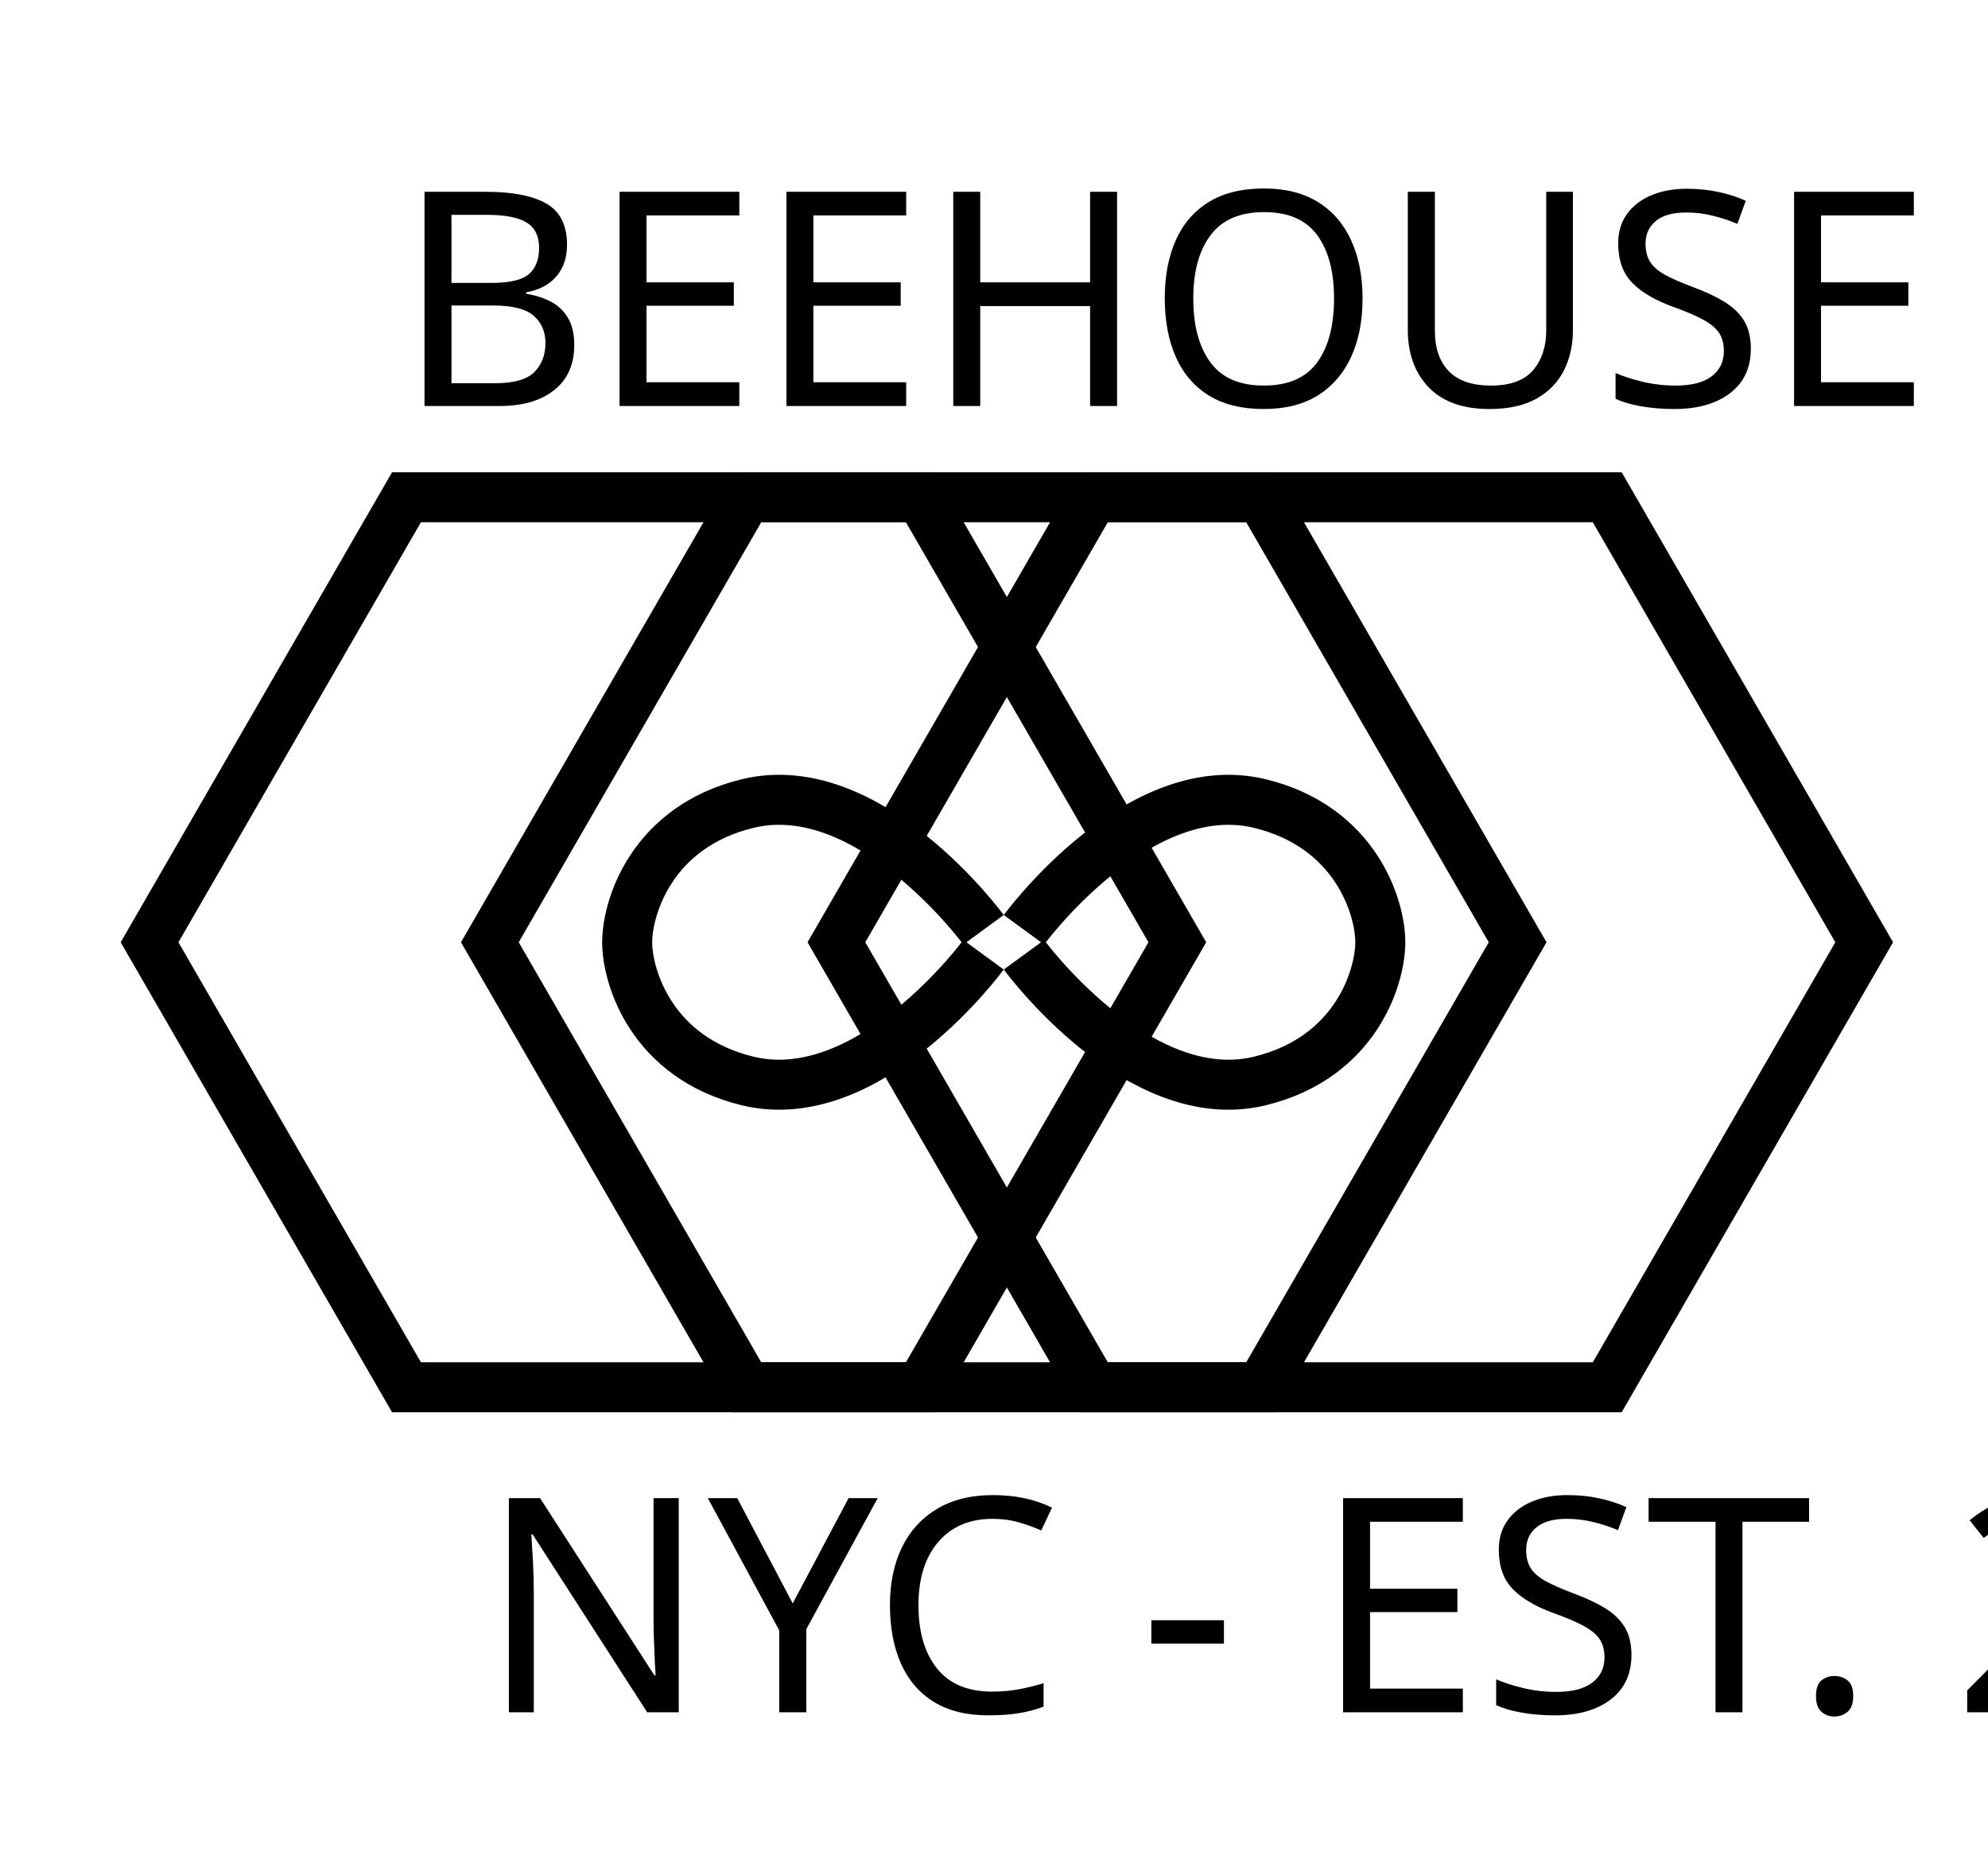
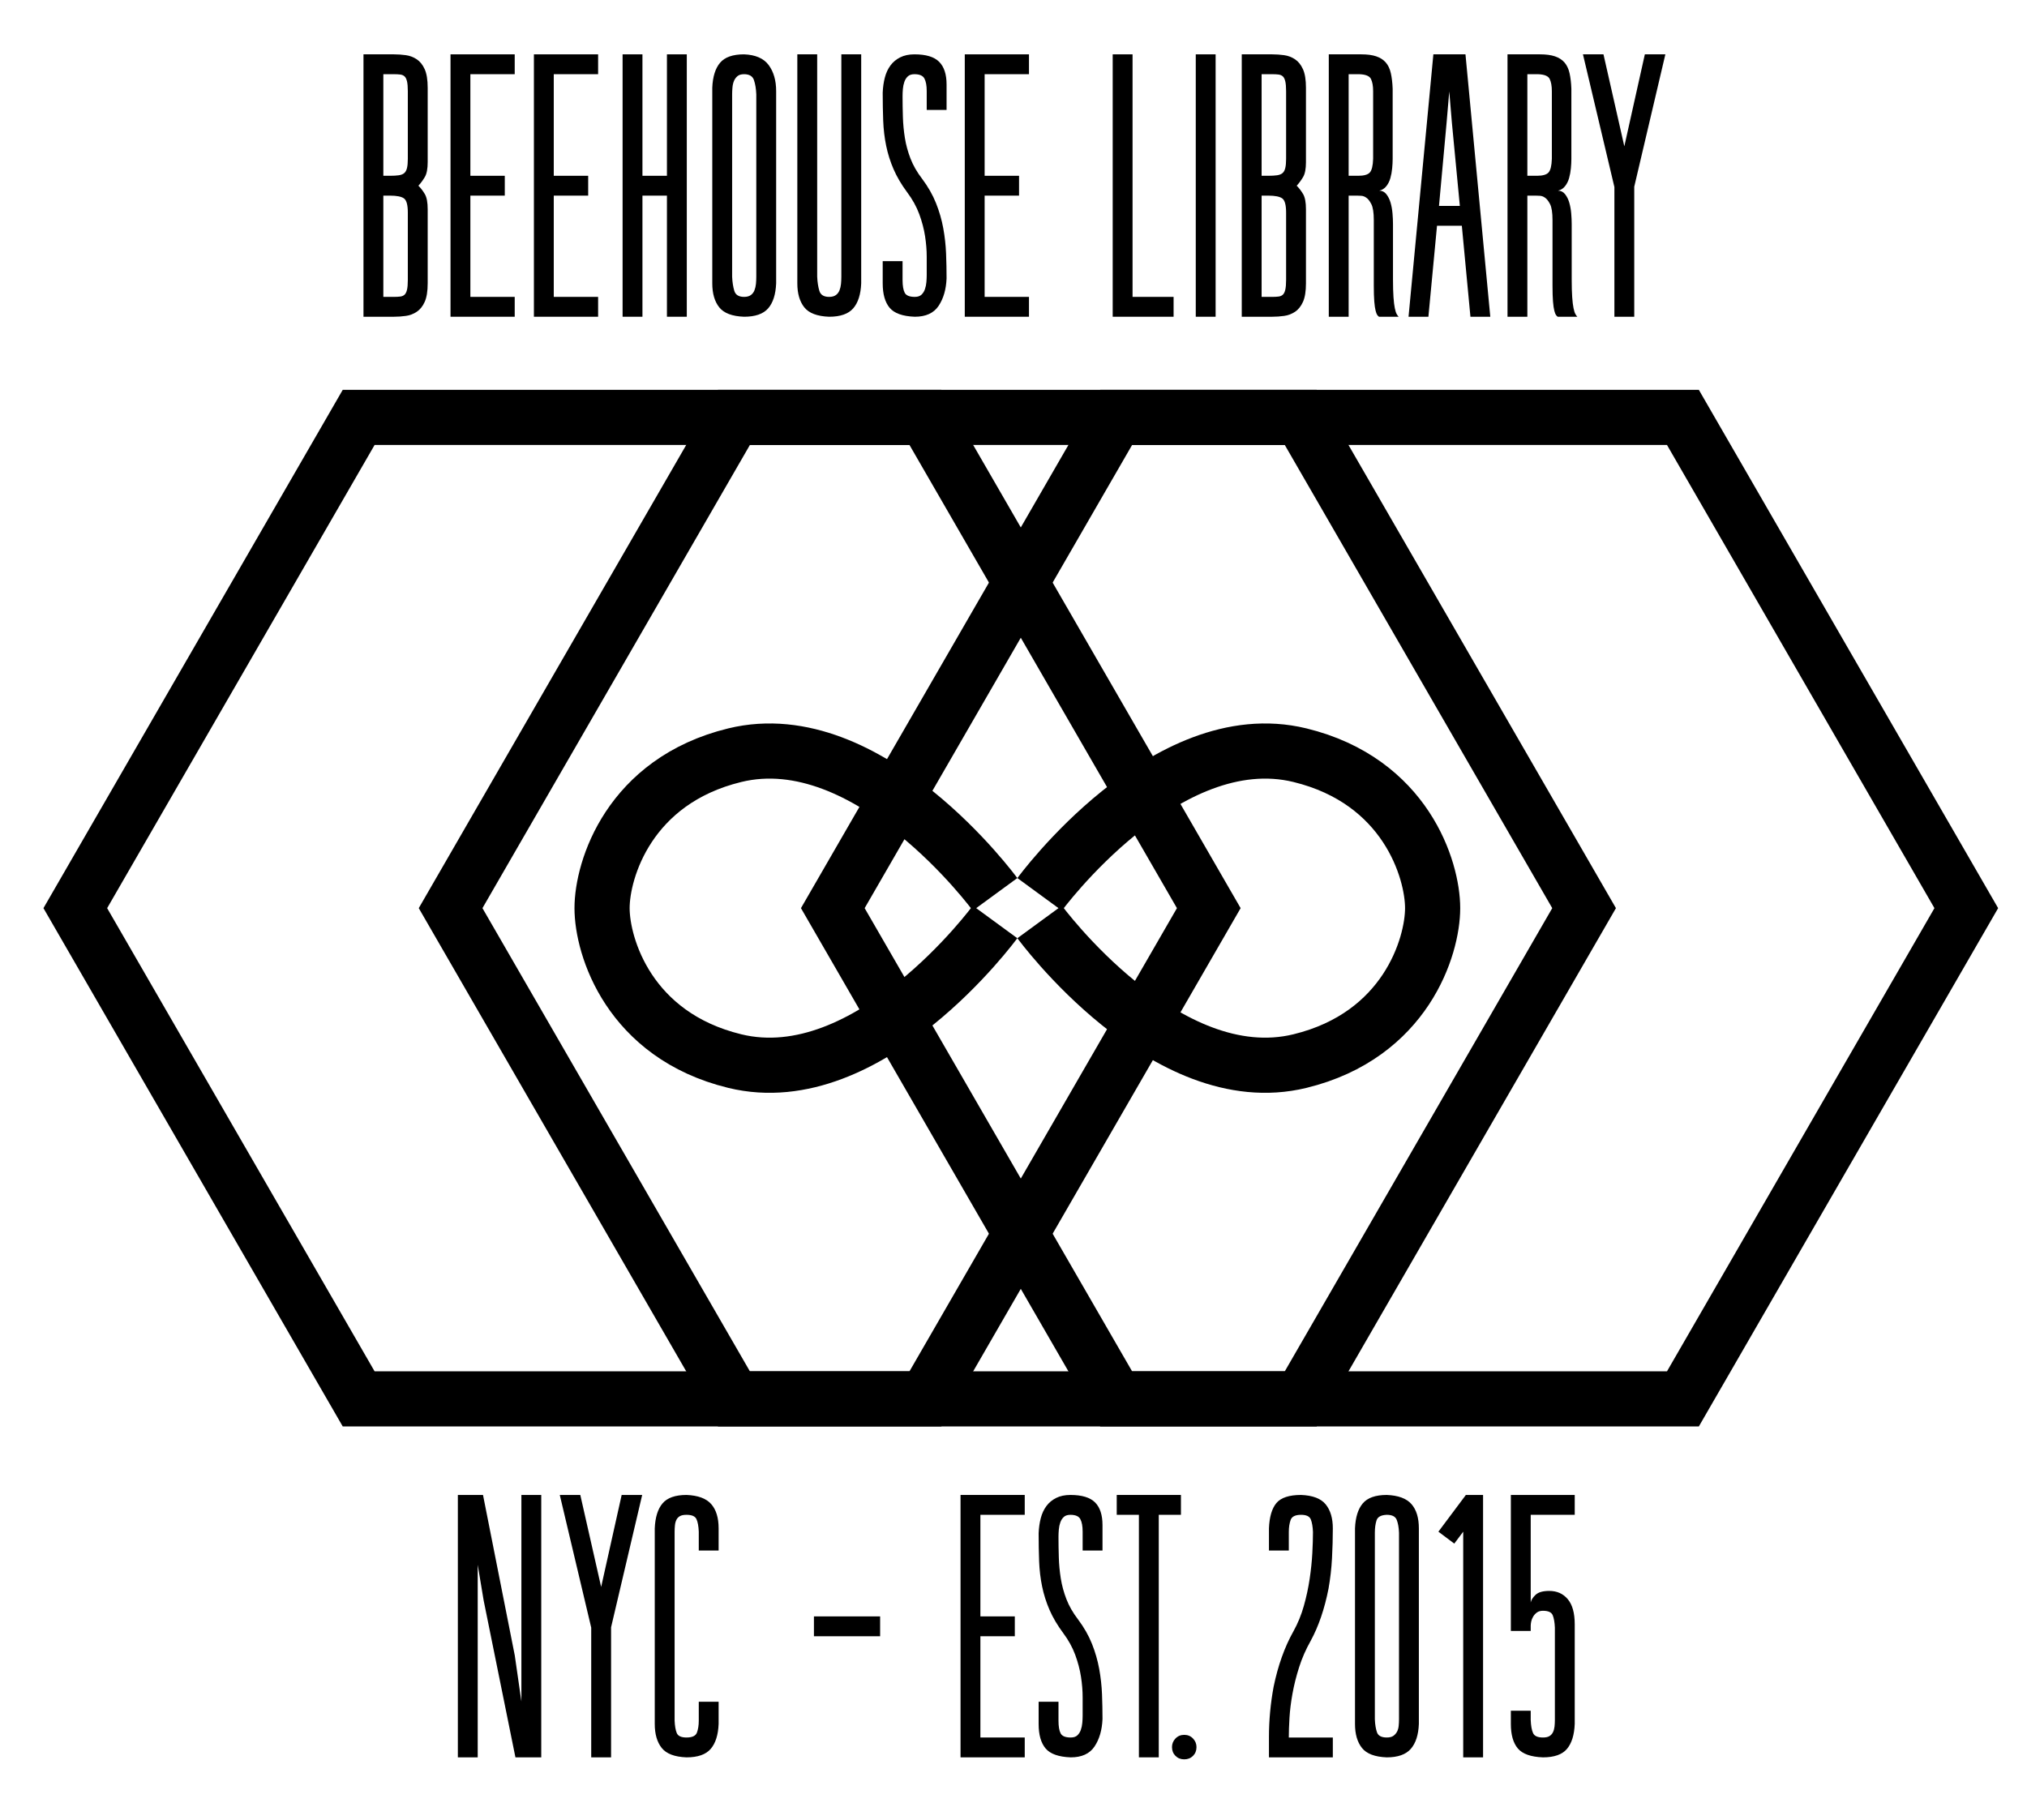
- <svg xmlns="http://www.w3.org/2000/svg" version="1.1" x="0px" y="0px" width="318px" height="298px" viewBox="-19.303 -21.915 318 298" overflow="visible" enable-background="new -19.303 -21.915 318 298" xml:space="preserve">
+ <svg xmlns="http://www.w3.org/2000/svg" version="1.1" x="0px" y="0px" width="294px" height="264px" viewBox="-6.303 -7.883 294 264" overflow="visible" enable-background="new -6.303 -7.883 294 264" xml:space="preserve">
  <style type="text/css">


</style>
  <defs>
</defs>
-   <polygon fill="none" stroke="#000000" stroke-width="8" stroke-miterlimit="10" points="45.719,200.01 4.619,128.822 45.719,57.634   127.92,57.634 169.021,128.822 127.92,200.01 " />
-   <polygon fill="none" stroke="#000000" stroke-width="8" stroke-miterlimit="10" points="100.154,200.01 59.054,128.822   100.154,57.634 182.355,57.634 223.456,128.822 182.355,200.01 " />
-   <polygon fill="none" stroke="#000000" stroke-width="8" stroke-miterlimit="10" points="155.59,200.01 114.489,128.822   155.59,57.634 237.791,57.634 278.891,128.822 237.791,200.01 " />
-   <path fill="none" stroke="#000000" stroke-width="8" stroke-miterlimit="10" d="M138.021,130.821c0,0-18.25,24.938-37.75,20.188  c-15.344-3.738-19.25-16.617-19.25-22.188s3.906-18.45,19.25-22.188c19.5-4.75,37.75,20.188,37.75,20.188" />
-   <path fill="none" stroke="#000000" stroke-width="8" stroke-miterlimit="10" d="M144.489,130.821c0,0,18.25,24.938,37.75,20.188  c15.344-3.738,19.25-16.617,19.25-22.188s-3.906-18.45-19.25-22.188c-19.5-4.75-37.75,20.188-37.75,20.188" />
-   <text transform="matrix(1 0 0 1 43.9453 43.0322)" font-family="'Guilder'" font-size="48">BEEHOUSE LIBRARY</text>
-   <text transform="matrix(1 0 0 1 57.4409 252.0098)" font-family="'Guilder'" font-size="48">NYC - EST. 2015</text>
+   <polygon fill="none" stroke="#000000" stroke-width="8" stroke-miterlimit="10" points="45.719,195.042 4.619,123.854   45.719,52.666 127.92,52.666 169.021,123.854 127.92,195.042 " />
+   <polygon fill="none" stroke="#000000" stroke-width="8" stroke-miterlimit="10" points="100.154,195.042 59.054,123.854   100.154,52.666 182.355,52.666 223.456,123.854 182.355,195.042 " />
+   <polygon fill="none" stroke="#000000" stroke-width="8" stroke-miterlimit="10" points="155.59,195.042 114.489,123.854   155.59,52.666 237.791,52.666 278.891,123.854 237.791,195.042 " />
+   <path fill="none" stroke="#000000" stroke-width="8" stroke-miterlimit="10" d="M138.021,125.853c0,0-18.25,24.938-37.75,20.188  c-15.344-3.738-19.25-16.617-19.25-22.188s3.906-18.45,19.25-22.188c19.5-4.75,37.75,20.188,37.75,20.188" />
+   <path fill="none" stroke="#000000" stroke-width="8" stroke-miterlimit="10" d="M144.489,125.853c0,0,18.25,24.938,37.75,20.188  c15.344-3.738,19.25-16.617,19.25-22.188s-3.906-18.45-19.25-22.188c-19.5-4.75-37.75,20.188-37.75,20.188" />
+   <path d="M55.729,15.648c0,0.96-0.137,1.672-0.408,2.136c-0.272,0.464-0.584,0.888-0.936,1.272c0.352,0.353,0.664,0.76,0.936,1.224  c0.271,0.464,0.408,1.193,0.408,2.184v10.752c0,1.152-0.144,2.048-0.432,2.688c-0.288,0.641-0.672,1.121-1.152,1.44  c-0.48,0.32-1.008,0.521-1.584,0.6c-0.576,0.081-1.152,0.12-1.728,0.12h-4.416V0h4.416c0.576,0,1.152,0.041,1.728,0.12  c0.576,0.08,1.104,0.28,1.584,0.6c0.48,0.32,0.864,0.8,1.152,1.44s0.432,1.536,0.432,2.688V15.648z M52.849,5.328  c0-0.607-0.041-1.08-0.12-1.416c-0.08-0.336-0.2-0.576-0.36-0.72C52.208,3.048,52,2.96,51.745,2.928  c-0.257-0.031-0.561-0.048-0.912-0.048h-1.536v14.736h0.96c0.512,0,0.936-0.024,1.272-0.072c0.336-0.048,0.6-0.151,0.792-0.312  c0.192-0.16,0.328-0.408,0.408-0.744c0.08-0.336,0.12-0.775,0.12-1.32V5.328z M52.849,22.944c0-1.087-0.185-1.768-0.552-2.04  c-0.368-0.271-1.048-0.408-2.04-0.408h-0.96v14.688h1.536c0.352,0,0.655-0.016,0.912-0.048c0.256-0.031,0.463-0.12,0.624-0.264  c0.16-0.144,0.28-0.384,0.36-0.72c0.08-0.336,0.12-0.808,0.12-1.416V22.944z" />
+   <path d="M61.92,2.88v14.736h4.992v2.88H61.92v14.688h6.432v2.88H59.04V0h9.312v2.88H61.92z" />
+   <path d="M74.016,2.88v14.736h4.992v2.88h-4.992v14.688h6.432v2.88h-9.312V0h9.312v2.88H74.016z" />
+   <path d="M93.311,0v38.064h-2.88V20.496h-3.552v17.568h-2.88V0h2.88v17.616h3.552V0H93.311z" />
+   <path d="M101.615,38.064c-1.728-0.064-2.928-0.52-3.6-1.368c-0.672-0.847-1.008-2.008-1.008-3.48V4.848  c0.064-1.6,0.439-2.808,1.128-3.624C98.823,0.408,99.983,0,101.615,0c1.664,0.064,2.856,0.584,3.576,1.56  c0.72,0.977,1.08,2.232,1.08,3.768v27.888c-0.064,1.601-0.449,2.808-1.152,3.624C104.415,37.656,103.247,38.064,101.615,38.064z   M101.615,2.88c-0.416,0-0.736,0.096-0.96,0.288c-0.224,0.192-0.392,0.424-0.504,0.696c-0.112,0.272-0.185,0.584-0.216,0.936  c-0.033,0.353-0.048,0.688-0.048,1.008v26.448c0.032,0.768,0.136,1.448,0.312,2.04c0.176,0.593,0.648,0.888,1.416,0.888  c0.416,0,0.744-0.088,0.984-0.264c0.24-0.175,0.416-0.408,0.528-0.696c0.112-0.288,0.184-0.6,0.216-0.936  c0.032-0.336,0.048-0.68,0.048-1.032V5.808c-0.032-0.8-0.144-1.488-0.336-2.064C102.863,3.168,102.383,2.88,101.615,2.88z" />
+   <path d="M113.951,38.064c-1.728-0.064-2.928-0.52-3.6-1.368c-0.672-0.847-1.008-2.008-1.008-3.48V0h2.88v32.256  c0.032,0.768,0.136,1.448,0.312,2.04c0.176,0.593,0.648,0.888,1.416,0.888c0.416,0,0.744-0.088,0.984-0.264  c0.24-0.175,0.416-0.408,0.528-0.696c0.112-0.288,0.184-0.6,0.216-0.936c0.032-0.336,0.048-0.68,0.048-1.032V0h2.88v33.216  c-0.064,1.601-0.449,2.808-1.152,3.624C116.75,37.656,115.583,38.064,113.951,38.064z" />
+   <path d="M126.382,38.064c-1.76-0.064-2.976-0.496-3.648-1.296c-0.672-0.8-1.008-1.984-1.008-3.552V30h2.88v2.736  c0,0.833,0.104,1.448,0.312,1.848c0.208,0.4,0.696,0.6,1.464,0.6c0.416,0,0.736-0.104,0.96-0.312  c0.223-0.208,0.391-0.472,0.504-0.792c0.112-0.32,0.184-0.664,0.216-1.032c0.032-0.367,0.048-0.711,0.048-1.032c0-0.8,0-1.68,0-2.64  s-0.08-1.96-0.24-3c-0.161-1.04-0.44-2.104-0.84-3.192c-0.401-1.087-0.984-2.144-1.752-3.168c-0.832-1.12-1.488-2.232-1.968-3.336  s-0.84-2.24-1.08-3.408c-0.24-1.168-0.384-2.383-0.432-3.648c-0.048-1.264-0.072-2.616-0.072-4.056  c0.032-0.799,0.136-1.536,0.312-2.208c0.175-0.672,0.448-1.255,0.816-1.752c0.368-0.496,0.84-0.888,1.416-1.176  C124.847,0.144,125.534,0,126.334,0c1.664,0,2.856,0.36,3.576,1.08c0.72,0.72,1.08,1.816,1.08,3.288v3.696h-2.88V5.328  c0-0.8-0.112-1.408-0.336-1.824c-0.224-0.416-0.704-0.624-1.44-0.624c-0.416,0-0.736,0.104-0.96,0.312  c-0.224,0.208-0.392,0.473-0.504,0.792c-0.112,0.32-0.185,0.665-0.216,1.032c-0.033,0.368-0.048,0.712-0.048,1.032  c0,0.992,0.016,2,0.048,3.024c0.031,1.025,0.127,2.04,0.288,3.048c0.16,1.008,0.432,2.008,0.816,3  c0.384,0.992,0.943,1.968,1.68,2.928c0.864,1.152,1.536,2.328,2.016,3.528c0.48,1.2,0.832,2.417,1.056,3.648  c0.223,1.232,0.36,2.456,0.408,3.672c0.048,1.216,0.072,2.417,0.072,3.6c-0.064,1.601-0.449,2.928-1.152,3.984  C129.134,37.536,127.982,38.064,126.382,38.064z" />
+   <path d="M136.51,2.88v14.736h4.992v2.88h-4.992v14.688h6.432v2.88h-9.312V0h9.312v2.88H136.51z" />
+   <path d="M155.085,38.064V0h2.88v35.184h5.952v2.88H155.085z" />
+   <path d="M167.133,38.064V0h2.88v38.064H167.133z" />
+   <path d="M183.116,15.648c0,0.96-0.137,1.672-0.408,2.136c-0.272,0.464-0.584,0.888-0.936,1.272c0.352,0.353,0.664,0.76,0.936,1.224  c0.271,0.464,0.408,1.193,0.408,2.184v10.752c0,1.152-0.144,2.048-0.432,2.688c-0.288,0.641-0.672,1.121-1.152,1.44  c-0.48,0.32-1.008,0.521-1.584,0.6c-0.576,0.081-1.152,0.12-1.728,0.12h-4.416V0h4.416c0.576,0,1.152,0.041,1.728,0.12  c0.576,0.08,1.104,0.28,1.584,0.6c0.48,0.32,0.864,0.8,1.152,1.44s0.432,1.536,0.432,2.688V15.648z M180.236,5.328  c0-0.607-0.041-1.08-0.12-1.416c-0.08-0.336-0.2-0.576-0.36-0.72c-0.161-0.144-0.368-0.231-0.624-0.264  c-0.257-0.031-0.561-0.048-0.912-0.048h-1.536v14.736h0.96c0.512,0,0.936-0.024,1.272-0.072c0.336-0.048,0.6-0.151,0.792-0.312  c0.192-0.16,0.328-0.408,0.408-0.744c0.08-0.336,0.12-0.775,0.12-1.32V5.328z M180.236,22.944c0-1.087-0.185-1.768-0.552-2.04  c-0.368-0.271-1.048-0.408-2.04-0.408h-0.96v14.688h1.536c0.352,0,0.655-0.016,0.912-0.048c0.256-0.031,0.463-0.12,0.624-0.264  c0.16-0.144,0.28-0.384,0.36-0.72c0.08-0.336,0.12-0.808,0.12-1.416V22.944z" />
+   <path d="M195.691,15.168c0,0.416-0.024,0.872-0.071,1.368s-0.134,0.968-0.26,1.416c-0.126,0.448-0.322,0.84-0.589,1.176  c-0.268,0.336-0.606,0.552-1.015,0.648c0.409,0,0.747,0.168,1.015,0.504s0.473,0.744,0.614,1.224c0.141,0.48,0.235,1,0.283,1.56  c0.047,0.56,0.071,1.08,0.071,1.56v8.016c0,1.056,0.024,1.92,0.072,2.592c0.048,0.672,0.112,1.2,0.192,1.584  c0.079,0.384,0.168,0.665,0.264,0.84c0.096,0.176,0.192,0.312,0.288,0.408h-2.845c-0.094-0.064-0.182-0.151-0.26-0.264  c-0.079-0.112-0.157-0.319-0.235-0.624c-0.079-0.304-0.142-0.744-0.189-1.32c-0.047-0.576-0.071-1.344-0.071-2.304v-9.504  c0-1.087-0.12-1.864-0.36-2.328c-0.24-0.463-0.488-0.775-0.744-0.936c-0.224-0.16-0.464-0.248-0.72-0.264  c-0.257-0.016-0.464-0.024-0.624-0.024h-1.2v17.568h-2.88V0h4.727c0.86,0,1.576,0.096,2.149,0.288  c0.573,0.192,1.035,0.488,1.385,0.888c0.35,0.401,0.596,0.92,0.74,1.56c0.143,0.641,0.231,1.392,0.263,2.256V15.168z   M190.699,17.616c0.832,0,1.392-0.16,1.68-0.48c0.288-0.319,0.448-0.976,0.48-1.968v-9.84c0-0.736-0.104-1.32-0.312-1.752  c-0.208-0.432-0.776-0.664-1.704-0.696h-1.536v14.736H190.699z" />
+   <path d="M200.875,38.064h-2.88L201.596,0h4.656l3.6,38.064h-2.88l-1.248-13.2h-3.6L200.875,38.064z M203.9,5.376l-0.384,4.512  l-1.104,12.096h3.024l-1.152-12.048L203.9,5.376z" />
+   <path d="M221.612,15.168c0,0.416-0.024,0.872-0.071,1.368s-0.134,0.968-0.26,1.416c-0.126,0.448-0.322,0.84-0.589,1.176  c-0.268,0.336-0.606,0.552-1.015,0.648c0.409,0,0.747,0.168,1.015,0.504s0.473,0.744,0.614,1.224c0.141,0.48,0.235,1,0.283,1.56  c0.047,0.56,0.071,1.08,0.071,1.56v8.016c0,1.056,0.024,1.92,0.072,2.592c0.048,0.672,0.112,1.2,0.192,1.584  c0.079,0.384,0.168,0.665,0.264,0.84c0.096,0.176,0.192,0.312,0.288,0.408h-2.845c-0.094-0.064-0.182-0.151-0.26-0.264  c-0.079-0.112-0.157-0.319-0.235-0.624c-0.079-0.304-0.142-0.744-0.189-1.32c-0.047-0.576-0.071-1.344-0.071-2.304v-9.504  c0-1.087-0.12-1.864-0.36-2.328c-0.24-0.463-0.488-0.775-0.744-0.936c-0.224-0.16-0.464-0.248-0.72-0.264  c-0.257-0.016-0.464-0.024-0.624-0.024h-1.2v17.568h-2.88V0h4.727c0.86,0,1.576,0.096,2.149,0.288  c0.573,0.192,1.035,0.488,1.385,0.888c0.35,0.401,0.596,0.92,0.74,1.56c0.143,0.641,0.231,1.392,0.263,2.256V15.168z M216.62,17.616  c0.832,0,1.392-0.16,1.68-0.48c0.288-0.319,0.448-0.976,0.48-1.968v-9.84c0-0.736-0.104-1.32-0.312-1.752  c-0.208-0.432-0.776-0.664-1.704-0.696h-1.536v14.736H216.62z" />
+   <path d="M235.244,0l-4.512,19.2v18.864h-2.88V19.248L223.292,0h2.976l3.024,13.344L232.268,0H235.244z" />
+   <path d="M72.201,247.042h-3.744l-4.608-22.752l-0.864-5.184v27.936h-2.88v-38.064h3.648l4.608,23.28l0.96,6.672v-29.952h2.88  V247.042z" />
+   <path d="M86.841,208.978l-4.512,19.2v18.864h-2.88v-18.816l-4.56-19.248h2.976l3.024,13.344l2.976-13.344H86.841z" />
+   <path d="M93.272,247.042c-1.728-0.064-2.928-0.52-3.6-1.368c-0.672-0.847-1.008-2.008-1.008-3.48v-28.368  c0.064-1.6,0.439-2.808,1.128-3.624c0.688-0.816,1.848-1.224,3.48-1.224c1.664,0.064,2.856,0.504,3.576,1.32  c0.72,0.816,1.08,1.992,1.08,3.528v3.216h-2.88v-2.736c-0.032-0.8-0.144-1.408-0.336-1.824c-0.192-0.416-0.672-0.624-1.44-0.624  c-0.416,0-0.736,0.064-0.96,0.192c-0.224,0.128-0.392,0.305-0.504,0.528c-0.112,0.224-0.185,0.488-0.216,0.792  c-0.033,0.304-0.048,0.616-0.048,0.936v27.408c0.032,0.768,0.136,1.368,0.312,1.8c0.176,0.432,0.648,0.648,1.416,0.648  c0.832,0,1.336-0.24,1.512-0.72c0.175-0.48,0.264-1.056,0.264-1.728v-2.736h2.88v3.216c-0.064,1.601-0.449,2.808-1.152,3.624  C96.072,246.633,94.904,247.042,93.272,247.042z" />
+   <path d="M121.352,229.474h-9.6v-2.88h9.6V229.474z" />
+   <path d="M135.895,211.857v14.736h4.992v2.88h-4.992v14.688h6.432v2.88h-9.312v-38.064h9.312v2.88H135.895z" />
+   <path d="M148.998,247.042c-1.76-0.064-2.976-0.496-3.648-1.296c-0.672-0.8-1.008-1.984-1.008-3.552v-3.216h2.88v2.736  c0,0.833,0.104,1.448,0.312,1.848c0.208,0.4,0.696,0.6,1.464,0.6c0.416,0,0.736-0.104,0.96-0.312  c0.223-0.208,0.391-0.472,0.504-0.792c0.112-0.32,0.184-0.664,0.216-1.032c0.032-0.367,0.048-0.711,0.048-1.032c0-0.8,0-1.68,0-2.64  s-0.08-1.96-0.24-3c-0.161-1.04-0.44-2.104-0.84-3.192c-0.401-1.087-0.984-2.144-1.752-3.168c-0.832-1.12-1.488-2.232-1.968-3.336  s-0.84-2.24-1.08-3.408c-0.24-1.168-0.384-2.383-0.432-3.648c-0.048-1.264-0.072-2.616-0.072-4.056  c0.032-0.799,0.136-1.536,0.312-2.208c0.175-0.672,0.448-1.255,0.816-1.752c0.368-0.496,0.84-0.888,1.416-1.176  c0.576-0.288,1.264-0.432,2.064-0.432c1.664,0,2.856,0.36,3.576,1.08c0.72,0.72,1.08,1.816,1.08,3.288v3.696h-2.88v-2.736  c0-0.8-0.112-1.408-0.336-1.824c-0.224-0.416-0.704-0.624-1.44-0.624c-0.416,0-0.736,0.104-0.96,0.312  c-0.224,0.208-0.392,0.473-0.504,0.792c-0.112,0.32-0.185,0.665-0.216,1.032c-0.033,0.368-0.048,0.712-0.048,1.032  c0,0.992,0.016,2,0.048,3.024c0.031,1.025,0.127,2.04,0.288,3.048c0.16,1.008,0.432,2.008,0.816,3  c0.384,0.992,0.943,1.968,1.68,2.928c0.864,1.152,1.536,2.328,2.016,3.528c0.48,1.2,0.832,2.417,1.056,3.648  c0.223,1.232,0.36,2.456,0.408,3.672c0.048,1.216,0.072,2.417,0.072,3.6c-0.064,1.601-0.449,2.928-1.152,3.984  C151.75,246.514,150.598,247.042,148.998,247.042z" />
+   <path d="M164.982,211.857h-3.216v35.184h-2.88v-35.184h-3.216v-2.88h3.216h2.88h3.216V211.857z" />
+   <path d="M163.686,245.554c0-0.48,0.168-0.896,0.504-1.248c0.336-0.352,0.76-0.528,1.272-0.528c0.512,0,0.936,0.176,1.272,0.528  c0.336,0.353,0.504,0.768,0.504,1.248c0,0.512-0.168,0.936-0.504,1.272s-0.76,0.504-1.272,0.504c-0.512,0-0.936-0.168-1.272-0.504  S163.686,246.066,163.686,245.554z" />
+   <path d="M187.013,247.042h-9.264v-2.928c0-2.431,0.224-4.864,0.672-7.296c0.64-3.104,1.6-5.792,2.88-8.064  c0.64-1.152,1.144-2.383,1.512-3.696c0.368-1.312,0.648-2.616,0.84-3.912c0.192-1.296,0.32-2.527,0.384-3.696  c0.063-1.168,0.096-2.2,0.096-3.096c-0.032-0.768-0.136-1.375-0.312-1.824c-0.176-0.448-0.648-0.672-1.416-0.672  c-0.832,0-1.336,0.249-1.512,0.744c-0.176,0.497-0.264,1.08-0.264,1.752v2.688h-2.88v-3.216c0.064-1.664,0.424-2.888,1.08-3.672  c0.655-0.784,1.848-1.176,3.576-1.176c1.696,0.064,2.888,0.521,3.576,1.368c0.688,0.848,1.032,2.008,1.032,3.48  c0,1.408-0.041,2.856-0.12,4.344c-0.08,1.488-0.249,2.952-0.504,4.392c-0.576,2.944-1.44,5.472-2.592,7.584  c-0.704,1.248-1.264,2.528-1.68,3.84c-0.417,1.312-0.737,2.592-0.96,3.84c-0.225,1.248-0.369,2.417-0.432,3.504  c-0.064,1.088-0.096,2.016-0.096,2.784v0.048h6.384V247.042z" />
+   <path d="M194.836,247.042c-1.728-0.064-2.928-0.52-3.6-1.368c-0.672-0.847-1.008-2.008-1.008-3.48v-28.368  c0.064-1.6,0.439-2.808,1.128-3.624c0.688-0.816,1.848-1.224,3.48-1.224c1.664,0.064,2.856,0.504,3.576,1.32  c0.72,0.816,1.08,1.992,1.08,3.528v28.368c-0.064,1.601-0.456,2.808-1.176,3.624C197.597,246.633,196.436,247.042,194.836,247.042z   M194.836,211.857c-0.833,0.032-1.328,0.305-1.488,0.816c-0.161,0.512-0.24,1.104-0.24,1.776v27.072  c0.032,0.768,0.136,1.4,0.312,1.896c0.176,0.497,0.648,0.744,1.416,0.744c0.416,0,0.736-0.08,0.96-0.24  c0.224-0.16,0.4-0.36,0.528-0.6c0.127-0.24,0.208-0.52,0.24-0.84c0.032-0.319,0.048-0.64,0.048-0.96V214.45  c-0.032-0.768-0.144-1.392-0.336-1.872C196.084,212.098,195.604,211.857,194.836,211.857z" />
+   <path d="M205.924,247.042v-32.736l-1.296,1.728l-2.304-1.728l3.984-5.328h2.496v38.064H205.924z" />
+   <path d="M217.491,247.042c-1.76-0.064-2.976-0.496-3.648-1.296c-0.672-0.8-1.008-1.984-1.008-3.552v-1.92h2.88v1.344  c0.032,0.833,0.144,1.464,0.336,1.896c0.192,0.432,0.672,0.648,1.44,0.648c0.416,0,0.736-0.072,0.96-0.216  c0.223-0.144,0.391-0.336,0.504-0.576c0.112-0.24,0.184-0.512,0.216-0.816c0.032-0.304,0.048-0.616,0.048-0.936v-13.392  c-0.032-0.768-0.136-1.368-0.312-1.8c-0.176-0.432-0.648-0.648-1.416-0.648c-0.352,0-0.64,0.081-0.864,0.24  c-0.224,0.161-0.408,0.36-0.552,0.6c-0.144,0.24-0.24,0.48-0.288,0.72c-0.048,0.24-0.072,0.44-0.072,0.6v0.768h-2.88v-0.768v-18.96  h9.264v2.88h-6.384v12.72c0.064-0.352,0.295-0.72,0.696-1.104c0.399-0.384,1.063-0.576,1.992-0.576c1.12,0,2.016,0.4,2.688,1.2  c0.672,0.8,1.008,2.016,1.008,3.648v14.448c-0.064,1.601-0.44,2.808-1.128,3.624C220.282,246.633,219.123,247.042,217.491,247.042z" />
</svg>
